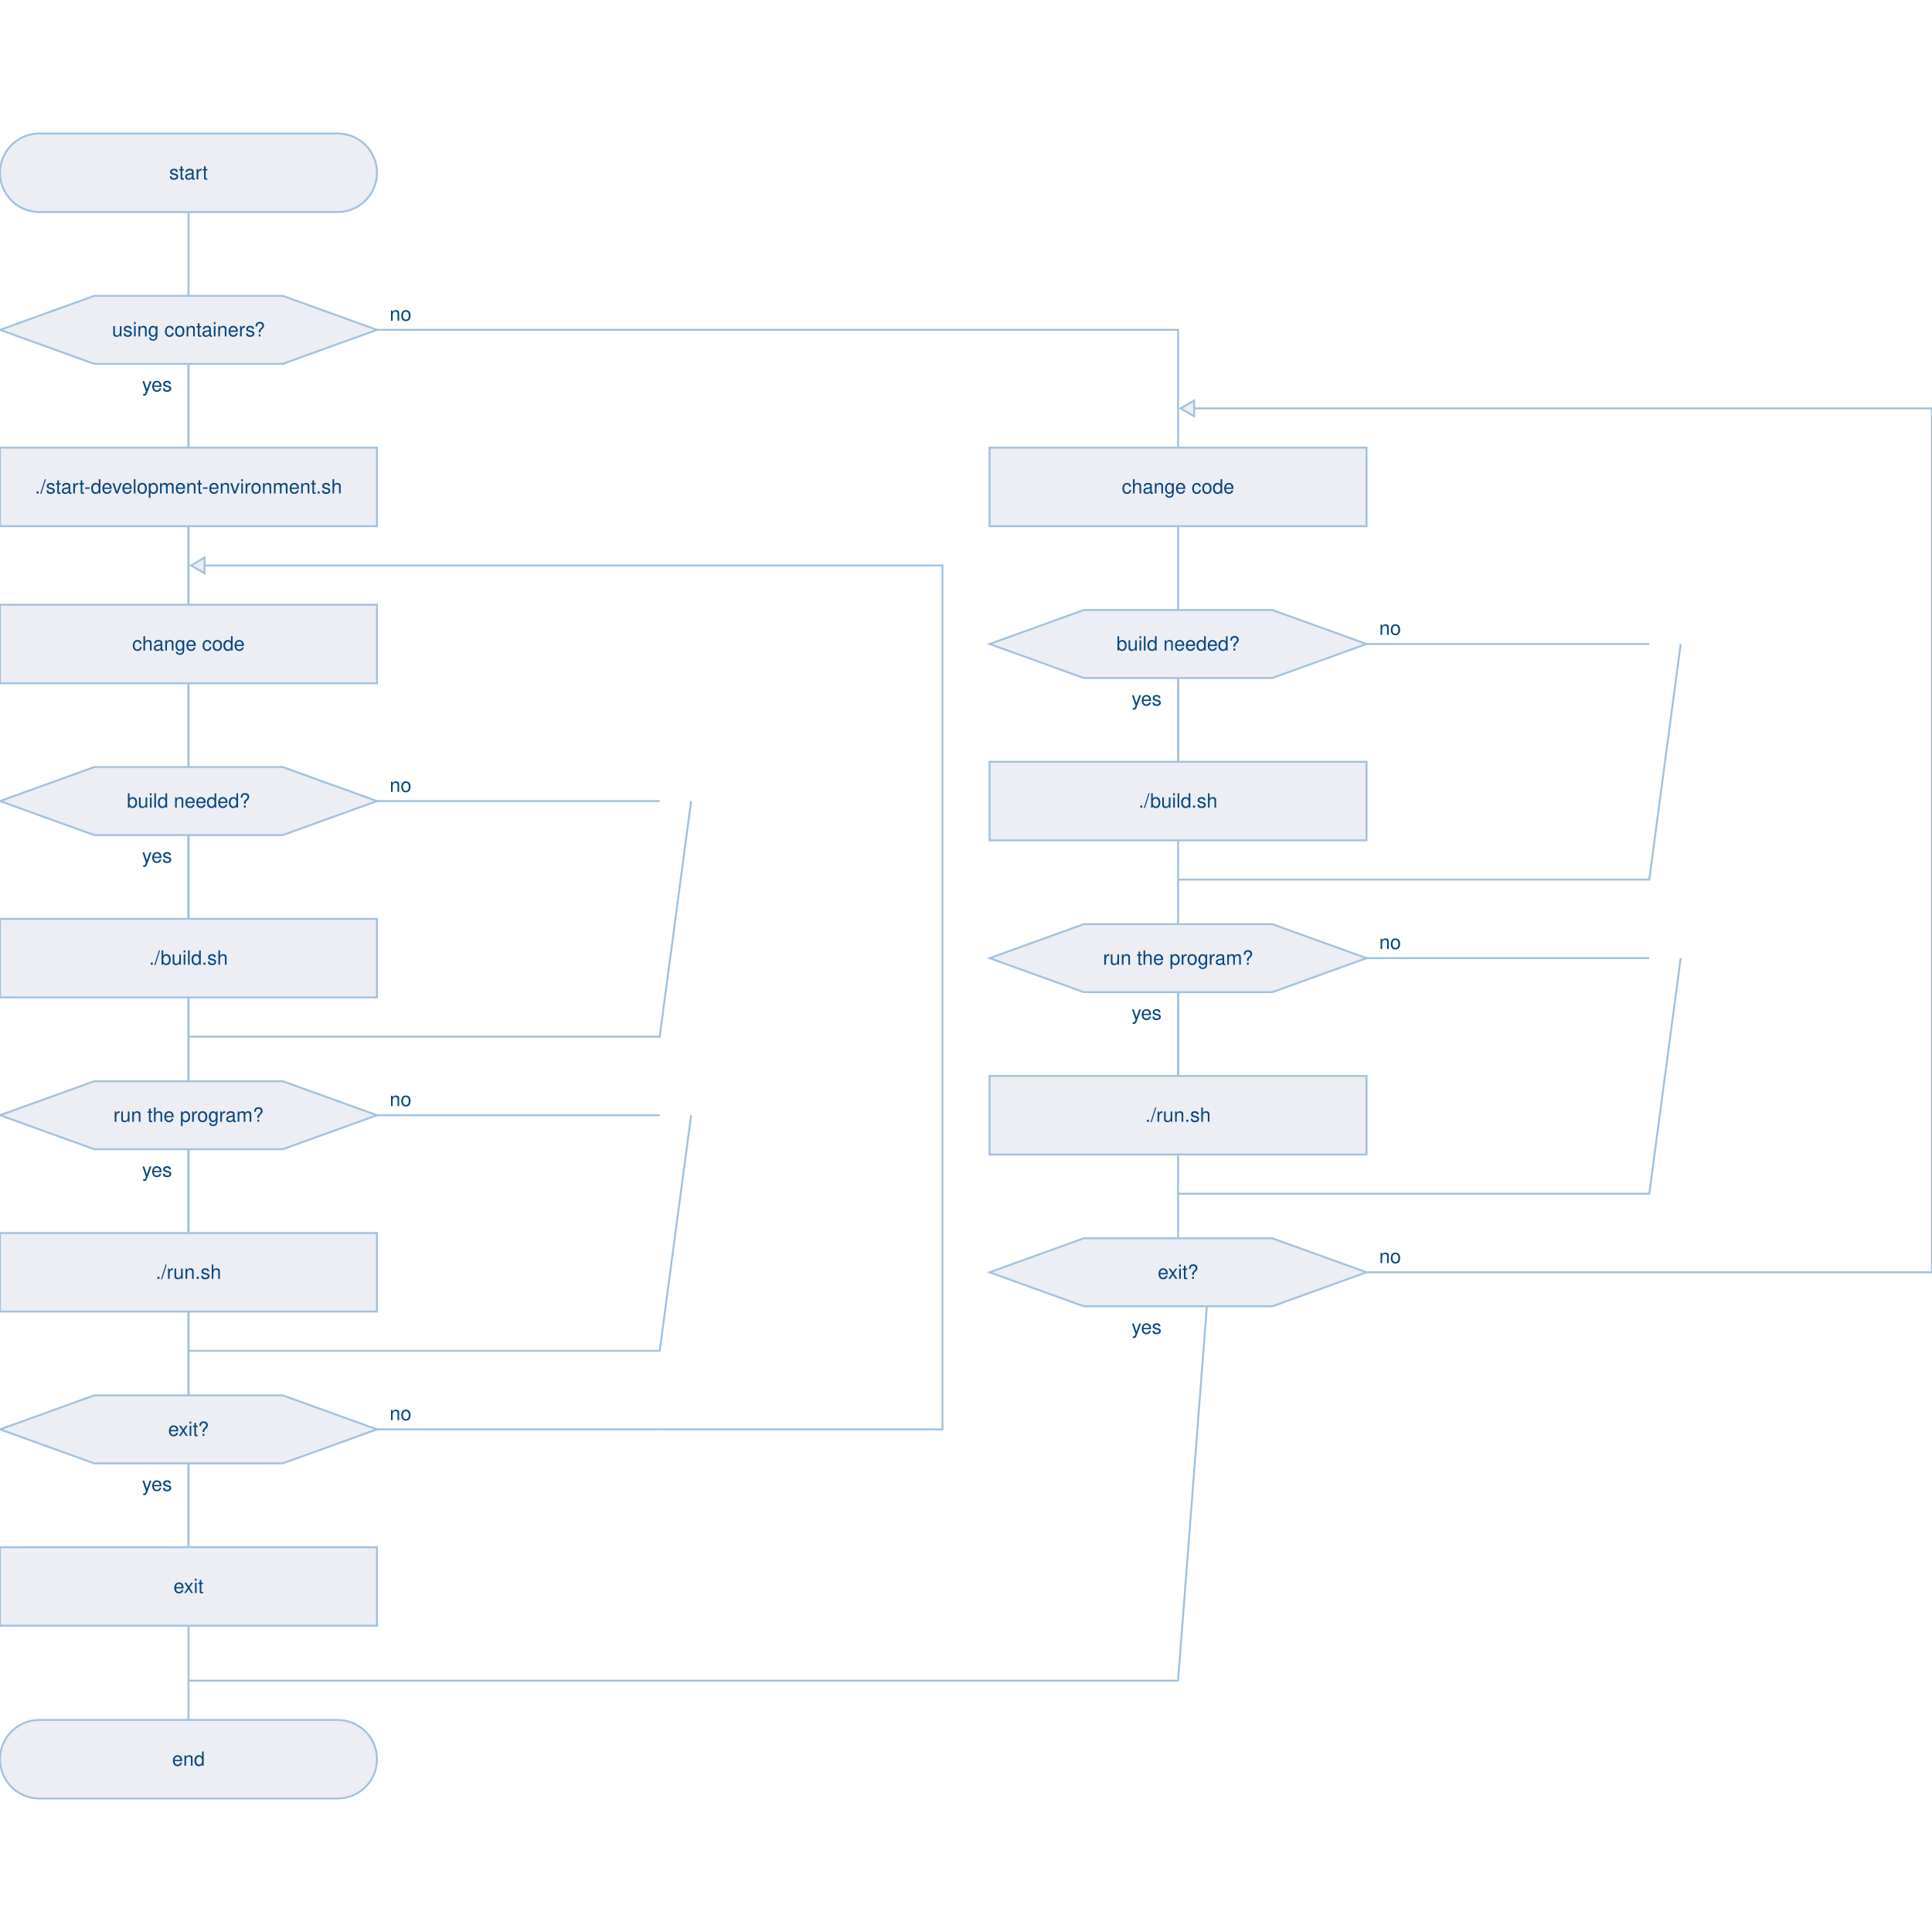
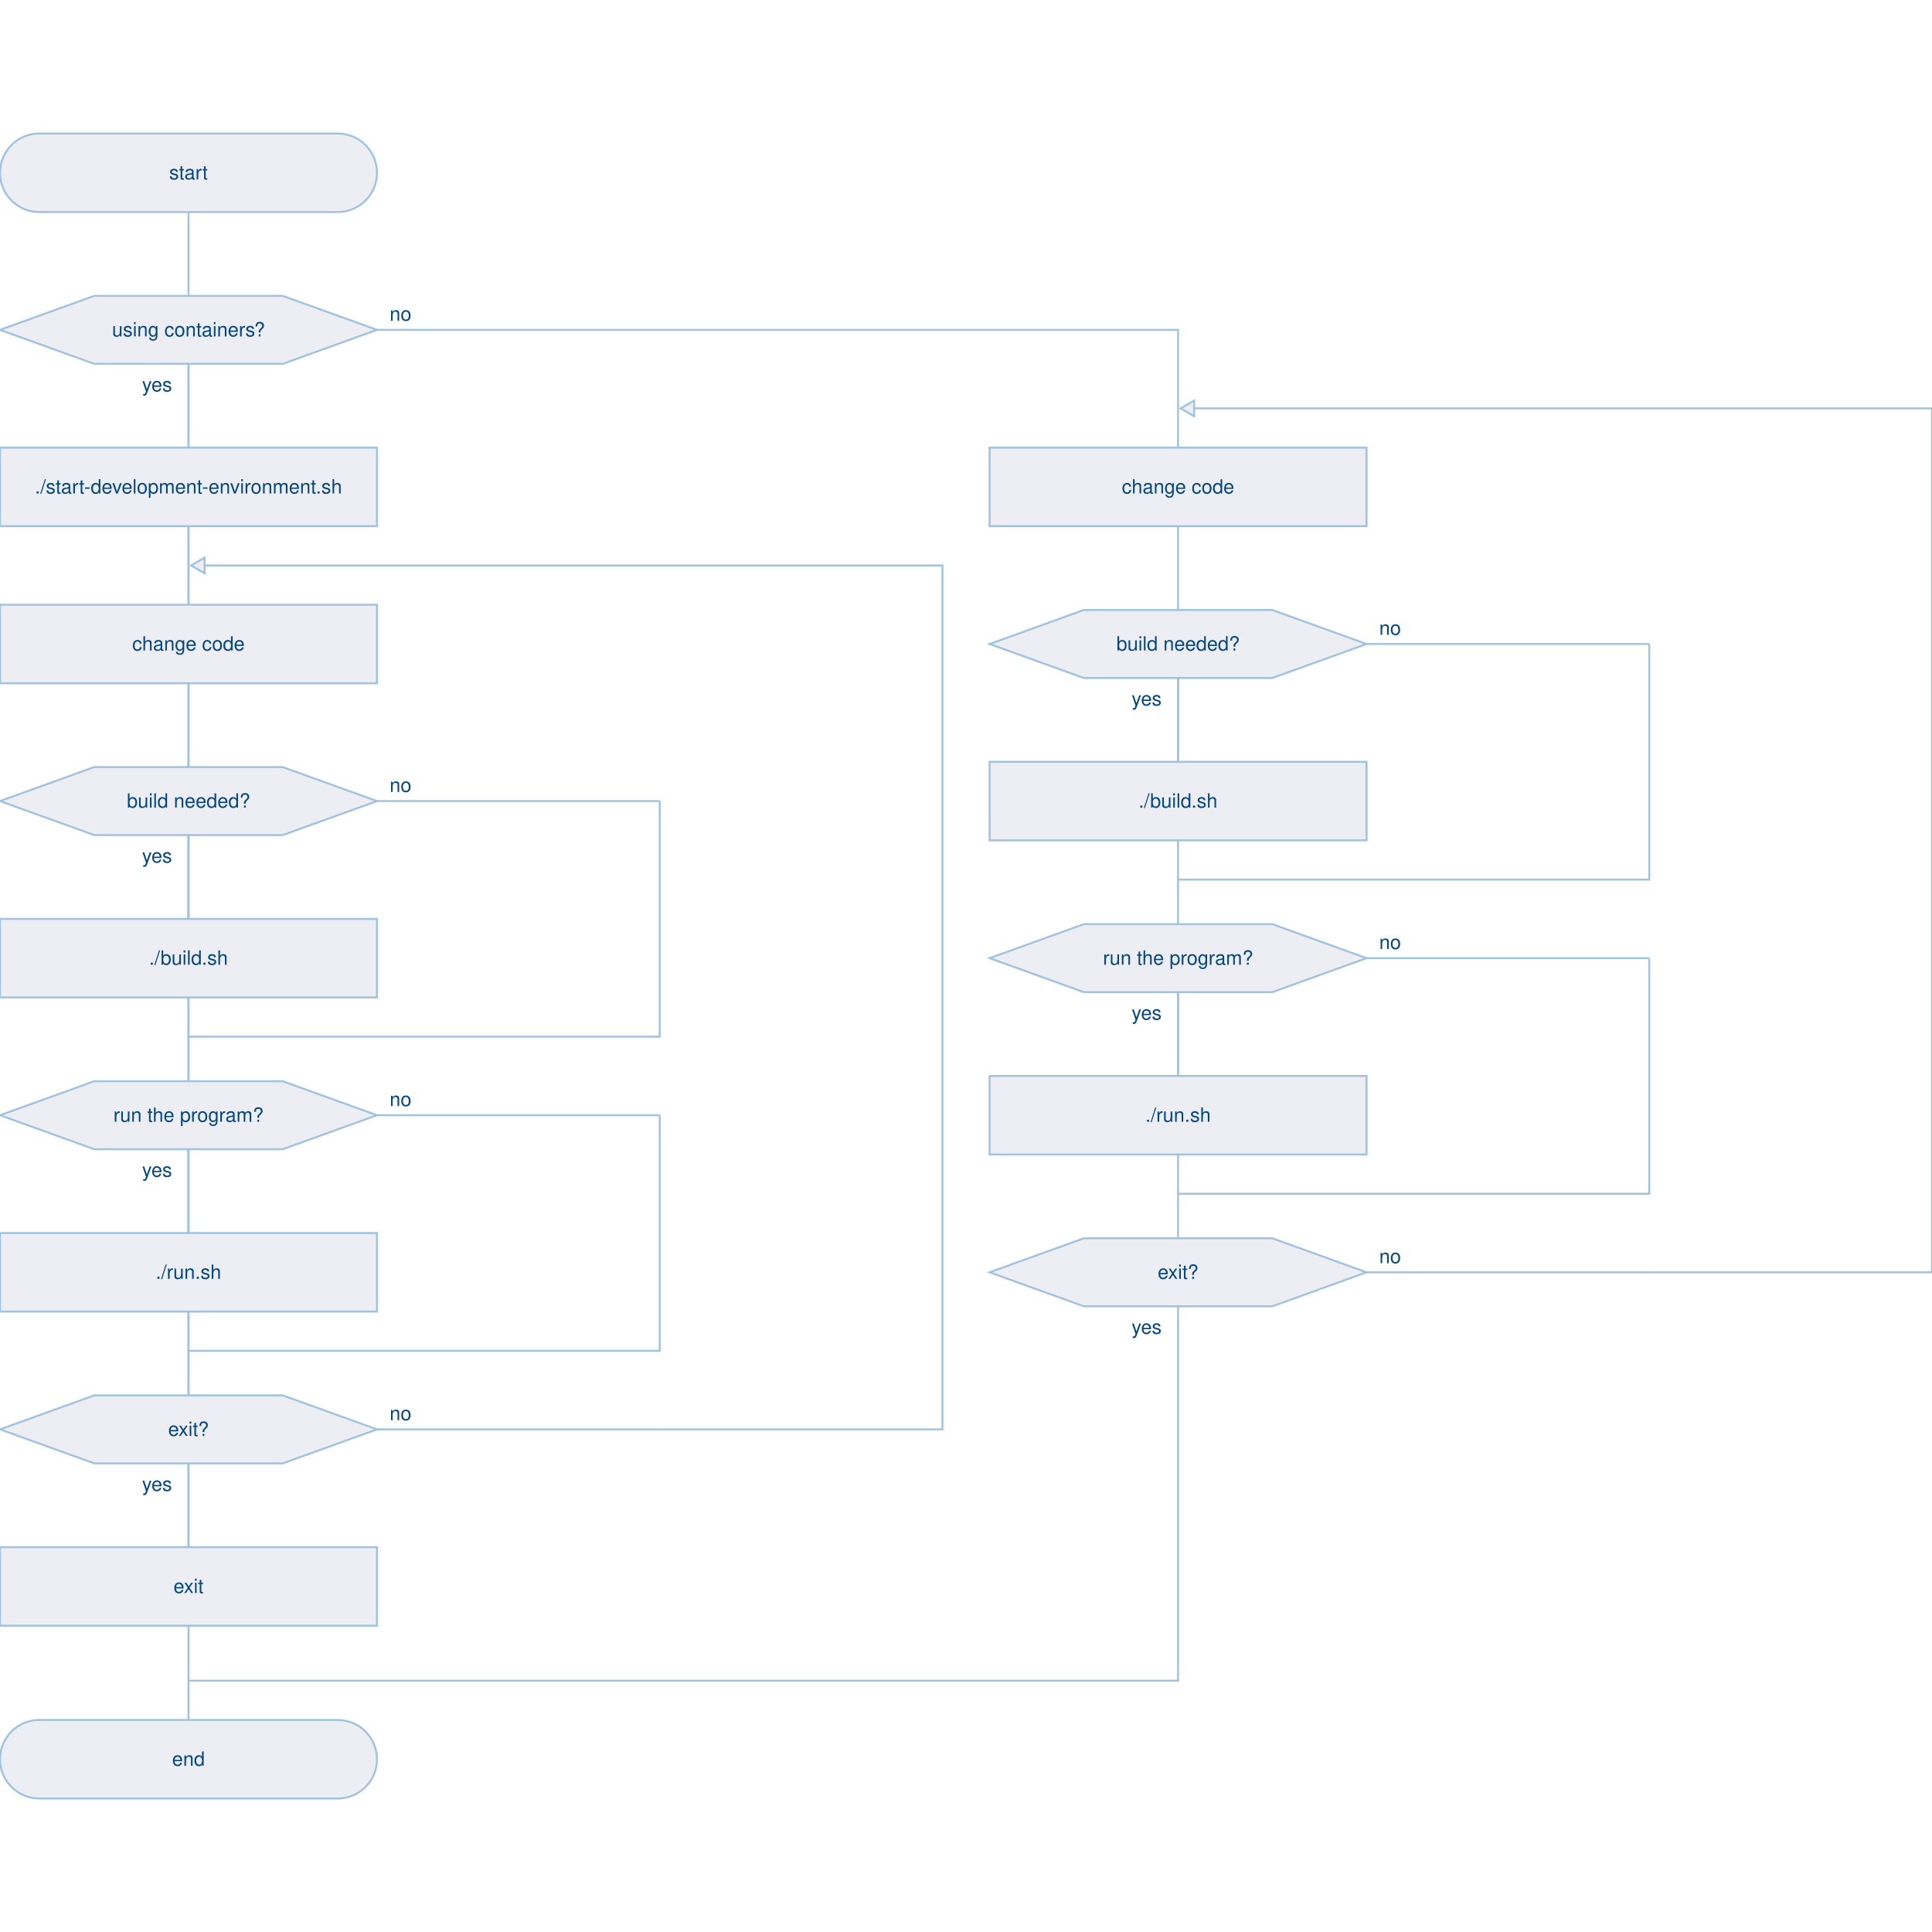
<svg xmlns="http://www.w3.org/2000/svg" font-size="1" viewBox="0.0 0.0 500.0 500.0" stroke="rgb(0,0,0)" width="500" stroke-opacity="1" height="500" version="1.1">
  <defs />
  <g stroke-linejoin="miter" fill-opacity="1.0" fill="rgb(237,237,244)" stroke="rgb(160,194,222)" stroke-linecap="butt" stroke-miterlimit="10.0" stroke-opacity="1.0" stroke-width="0.5">
    <path d="M 52.946,144.309 l -3.52,2.033 l 3.52,2.033 Z" />
  </g>
  <g stroke-linejoin="miter" fill-opacity="0.0" fill="rgb(0,0,0)" stroke="rgb(160,194,222)" stroke-linecap="butt" stroke-miterlimit="10.0" stroke-opacity="1.0" stroke-width="0.5">
    <path d="M 170.732,369.919 h 0 h 73.171 v -223.577 h -191.114 " />
  </g>
  <g stroke-linejoin="miter" fill-opacity="1.0" fill="rgb(237,237,244)" stroke="rgb(160,194,222)" stroke-linecap="butt" stroke-miterlimit="10.0" stroke-opacity="1.0" stroke-width="0.5">
    <path d="M 309.043,103.659 l -3.52,2.033 l 3.52,2.033 Z" />
  </g>
  <g stroke-linejoin="miter" fill-opacity="0.0" fill="rgb(0,0,0)" stroke="rgb(160,194,222)" stroke-linecap="butt" stroke-miterlimit="10.0" stroke-opacity="1.0" stroke-width="0.5">
    <path d="M 426.829,329.268 h 0 h 73.171 v -223.577 h -191.114 " />
  </g>
  <g stroke-linejoin="miter" fill-opacity="0.0" fill="rgb(0,0,0)" stroke="rgb(160,194,222)" stroke-linecap="butt" stroke-miterlimit="10.0" stroke-opacity="1.0" stroke-width="0.5">
    <path d="M 48.781,85.366 v -40.65 " />
  </g>
  <g stroke-linejoin="miter" fill-opacity="0.0" fill="rgb(0,0,0)" stroke="rgb(160,194,222)" stroke-linecap="butt" stroke-miterlimit="10.0" stroke-opacity="1.0" stroke-width="0.5">
    <path d="M 48.781,455.285 v -369.919 " />
  </g>
  <g stroke-linejoin="miter" fill-opacity="1.0" fill="rgb(237,237,244)" stroke="rgb(160,194,222)" stroke-linecap="butt" stroke-miterlimit="10.0" stroke-opacity="1.0" stroke-width="0.5">
    <path d="M 97.561,455.285 h 0 c 0,-5.613 -4.55,-10.163 -10.163 -10.163h -77.236 c -5.613,-0 -10.163,4.55 -10.163 10.163h 0 c -0,5.613 4.55,10.163 10.163 10.163h 77.236 c 5.613,0 10.163,-4.55 10.163 -10.163Z" />
  </g>
  <g stroke-linejoin="miter" fill-opacity="1.0" font-size="5.081px" fill="rgb(6,71,128)" stroke="rgb(0,0,0)" font-weight="300" font-family="helvetica" stroke-linecap="butt" stroke-miterlimit="10.0" stroke-opacity="1.0" stroke-width="1.857">
    <text transform="matrix(1,0,0,1,48.7805,455.2846)" stroke="none" dominant-baseline="middle" text-anchor="middle">end</text>
  </g>
  <g stroke-linejoin="miter" fill-opacity="0.0" fill="rgb(0,0,0)" stroke="rgb(160,194,222)" stroke-linecap="butt" stroke-miterlimit="10.0" stroke-opacity="1.0" stroke-width="0.5">
-     <path d="M 48.781,434.959 h 256.098 l 8.13,-105.691 " />
+     <path d="M 48.781,434.959 h 256.098 v -105.691 " />
  </g>
  <g stroke-linejoin="miter" fill-opacity="0.0" fill="rgb(0,0,0)" stroke="rgb(160,194,222)" stroke-linecap="butt" stroke-miterlimit="10.0" stroke-opacity="1.0" stroke-width="0.5">
    <path d="M 304.878,126.016 v -40.65 h -256.098 " />
  </g>
  <g stroke-linejoin="miter" fill-opacity="0.0" fill="rgb(0,0,0)" stroke="rgb(160,194,222)" stroke-linecap="butt" stroke-miterlimit="10.0" stroke-opacity="1.0" stroke-width="0.5">
    <path d="M 48.781,126.016 v -40.65 " />
  </g>
  <g stroke-linejoin="miter" fill-opacity="0.0" fill="rgb(0,0,0)" stroke="rgb(160,194,222)" stroke-linecap="butt" stroke-miterlimit="10.0" stroke-opacity="1.0" stroke-width="0.5">
    <path d="M 304.878,166.667 v -40.65 " />
  </g>
  <g stroke-linejoin="miter" fill-opacity="0.0" fill="rgb(0,0,0)" stroke="rgb(160,194,222)" stroke-linecap="butt" stroke-miterlimit="10.0" stroke-opacity="1.0" stroke-width="0.5">
    <path d="M 304.878,247.968 v -81.301 " />
  </g>
  <g stroke-linejoin="miter" fill-opacity="0.0" fill="rgb(0,0,0)" stroke="rgb(160,194,222)" stroke-linecap="butt" stroke-miterlimit="10.0" stroke-opacity="1.0" stroke-width="0.5">
    <path d="M 304.878,329.268 v -81.301 " />
  </g>
  <g stroke-linejoin="miter" fill-opacity="0.0" fill="rgb(0,0,0)" stroke="rgb(160,194,222)" stroke-linecap="butt" stroke-miterlimit="10.0" stroke-opacity="1.0" stroke-width="0.5">
    <path d="M 426.829,329.268 h -121.951 " />
  </g>
  <g stroke-linejoin="miter" fill-opacity="1.0" font-size="5.081px" fill="rgb(6,71,128)" stroke="rgb(0,0,0)" font-weight="300" font-family="helvetica" stroke-linecap="butt" stroke-miterlimit="10.0" stroke-opacity="1.0" stroke-width="1.857">
    <text transform="matrix(1,0,0,1,359.7561,325.2033)" stroke="none" dominant-baseline="middle" text-anchor="middle">no</text>
  </g>
  <g stroke-linejoin="miter" fill-opacity="1.0" font-size="5.081px" fill="rgb(6,71,128)" stroke="rgb(0,0,0)" font-weight="300" font-family="helvetica" stroke-linecap="butt" stroke-miterlimit="10.0" stroke-opacity="1.0" stroke-width="1.857">
    <text transform="matrix(1,0,0,1,296.748,343.4959)" stroke="none" dominant-baseline="middle" text-anchor="middle">yes</text>
  </g>
  <g stroke-linejoin="miter" fill-opacity="1.0" fill="rgb(237,237,244)" stroke="rgb(160,194,222)" stroke-linecap="butt" stroke-miterlimit="10.0" stroke-opacity="1.0" stroke-width="0.5">
    <path d="M 329.268,338.069 l 24.39,-8.801 l -24.39,-8.801 l -48.781,-0 l -24.39,8.801 l 24.39,8.801 Z" />
  </g>
  <g stroke-linejoin="miter" fill-opacity="1.0" font-size="5.081px" fill="rgb(6,71,128)" stroke="rgb(0,0,0)" font-weight="300" font-family="helvetica" stroke-linecap="butt" stroke-miterlimit="10.0" stroke-opacity="1.0" stroke-width="1.857">
    <text transform="matrix(1,0,0,1,304.878,329.2683)" stroke="none" dominant-baseline="middle" text-anchor="middle">exit?</text>
  </g>
  <g stroke-linejoin="miter" fill-opacity="0.0" fill="rgb(0,0,0)" stroke="rgb(160,194,222)" stroke-linecap="butt" stroke-miterlimit="10.0" stroke-opacity="1.0" stroke-width="0.5">
-     <path d="M 304.878,308.943 h 121.951 l 8.13,-60.976 " />
+     <path d="M 304.878,308.943 h 121.951 v -60.976 " />
  </g>
  <g stroke-linejoin="miter" fill-opacity="0.0" fill="rgb(0,0,0)" stroke="rgb(160,194,222)" stroke-linecap="butt" stroke-miterlimit="10.0" stroke-opacity="1.0" stroke-width="0.5">
    <path d="M 426.829,247.968 h -121.951 " />
  </g>
  <g stroke-linejoin="miter" fill-opacity="0.0" fill="rgb(0,0,0)" stroke="rgb(160,194,222)" stroke-linecap="butt" stroke-miterlimit="10.0" stroke-opacity="1.0" stroke-width="0.5">
    <path d="M 304.878,288.618 v -40.65 " />
  </g>
  <g stroke-linejoin="miter" fill-opacity="1.0" fill="rgb(237,237,244)" stroke="rgb(160,194,222)" stroke-linecap="butt" stroke-miterlimit="10.0" stroke-opacity="1.0" stroke-width="0.5">
    <path d="M 353.659,298.781 l -0,-20.325 h -97.561 l -0,20.325 Z" />
  </g>
  <g stroke-linejoin="miter" fill-opacity="1.0" font-size="5.081px" fill="rgb(6,71,128)" stroke="rgb(0,0,0)" font-weight="300" font-family="helvetica" stroke-linecap="butt" stroke-miterlimit="10.0" stroke-opacity="1.0" stroke-width="1.857">
    <text transform="matrix(1,0,0,1,304.878,288.6179)" stroke="none" dominant-baseline="middle" text-anchor="middle">./run.sh</text>
  </g>
  <g stroke-linejoin="miter" fill-opacity="1.0" font-size="5.081px" fill="rgb(6,71,128)" stroke="rgb(0,0,0)" font-weight="300" font-family="helvetica" stroke-linecap="butt" stroke-miterlimit="10.0" stroke-opacity="1.0" stroke-width="1.857">
    <text transform="matrix(1,0,0,1,359.7561,243.9024)" stroke="none" dominant-baseline="middle" text-anchor="middle">no</text>
  </g>
  <g stroke-linejoin="miter" fill-opacity="1.0" font-size="5.081px" fill="rgb(6,71,128)" stroke="rgb(0,0,0)" font-weight="300" font-family="helvetica" stroke-linecap="butt" stroke-miterlimit="10.0" stroke-opacity="1.0" stroke-width="1.857">
    <text transform="matrix(1,0,0,1,296.748,262.1951)" stroke="none" dominant-baseline="middle" text-anchor="middle">yes</text>
  </g>
  <g stroke-linejoin="miter" fill-opacity="1.0" fill="rgb(237,237,244)" stroke="rgb(160,194,222)" stroke-linecap="butt" stroke-miterlimit="10.0" stroke-opacity="1.0" stroke-width="0.5">
    <path d="M 329.268,256.769 l 24.39,-8.801 l -24.39,-8.801 l -48.781,-0 l -24.39,8.801 l 24.39,8.801 Z" />
  </g>
  <g stroke-linejoin="miter" fill-opacity="1.0" font-size="5.081px" fill="rgb(6,71,128)" stroke="rgb(0,0,0)" font-weight="300" font-family="helvetica" stroke-linecap="butt" stroke-miterlimit="10.0" stroke-opacity="1.0" stroke-width="1.857">
    <text transform="matrix(1,0,0,1,304.878,247.9675)" stroke="none" dominant-baseline="middle" text-anchor="middle">run the program?</text>
  </g>
  <g stroke-linejoin="miter" fill-opacity="0.0" fill="rgb(0,0,0)" stroke="rgb(160,194,222)" stroke-linecap="butt" stroke-miterlimit="10.0" stroke-opacity="1.0" stroke-width="0.5">
-     <path d="M 304.878,227.642 h 121.951 l 8.13,-60.976 " />
+     <path d="M 304.878,227.642 h 121.951 v -60.976 " />
  </g>
  <g stroke-linejoin="miter" fill-opacity="0.0" fill="rgb(0,0,0)" stroke="rgb(160,194,222)" stroke-linecap="butt" stroke-miterlimit="10.0" stroke-opacity="1.0" stroke-width="0.5">
    <path d="M 426.829,166.667 h -121.951 " />
  </g>
  <g stroke-linejoin="miter" fill-opacity="0.0" fill="rgb(0,0,0)" stroke="rgb(160,194,222)" stroke-linecap="butt" stroke-miterlimit="10.0" stroke-opacity="1.0" stroke-width="0.5">
    <path d="M 304.878,207.317 v -40.65 " />
  </g>
  <g stroke-linejoin="miter" fill-opacity="1.0" fill="rgb(237,237,244)" stroke="rgb(160,194,222)" stroke-linecap="butt" stroke-miterlimit="10.0" stroke-opacity="1.0" stroke-width="0.5">
    <path d="M 353.659,217.48 l -0,-20.325 h -97.561 l -0,20.325 Z" />
  </g>
  <g stroke-linejoin="miter" fill-opacity="1.0" font-size="5.081px" fill="rgb(6,71,128)" stroke="rgb(0,0,0)" font-weight="300" font-family="helvetica" stroke-linecap="butt" stroke-miterlimit="10.0" stroke-opacity="1.0" stroke-width="1.857">
    <text transform="matrix(1,0,0,1,304.878,207.3171)" stroke="none" dominant-baseline="middle" text-anchor="middle">./build.sh</text>
  </g>
  <g stroke-linejoin="miter" fill-opacity="1.0" font-size="5.081px" fill="rgb(6,71,128)" stroke="rgb(0,0,0)" font-weight="300" font-family="helvetica" stroke-linecap="butt" stroke-miterlimit="10.0" stroke-opacity="1.0" stroke-width="1.857">
    <text transform="matrix(1,0,0,1,359.7561,162.6016)" stroke="none" dominant-baseline="middle" text-anchor="middle">no</text>
  </g>
  <g stroke-linejoin="miter" fill-opacity="1.0" font-size="5.081px" fill="rgb(6,71,128)" stroke="rgb(0,0,0)" font-weight="300" font-family="helvetica" stroke-linecap="butt" stroke-miterlimit="10.0" stroke-opacity="1.0" stroke-width="1.857">
    <text transform="matrix(1,0,0,1,296.748,180.8943)" stroke="none" dominant-baseline="middle" text-anchor="middle">yes</text>
  </g>
  <g stroke-linejoin="miter" fill-opacity="1.0" fill="rgb(237,237,244)" stroke="rgb(160,194,222)" stroke-linecap="butt" stroke-miterlimit="10.0" stroke-opacity="1.0" stroke-width="0.5">
    <path d="M 329.268,175.468 l 24.39,-8.801 l -24.39,-8.801 l -48.781,-0 l -24.39,8.801 l 24.39,8.801 Z" />
  </g>
  <g stroke-linejoin="miter" fill-opacity="1.0" font-size="5.081px" fill="rgb(6,71,128)" stroke="rgb(0,0,0)" font-weight="300" font-family="helvetica" stroke-linecap="butt" stroke-miterlimit="10.0" stroke-opacity="1.0" stroke-width="1.857">
    <text transform="matrix(1,0,0,1,304.878,166.6667)" stroke="none" dominant-baseline="middle" text-anchor="middle">build needed?</text>
  </g>
  <g stroke-linejoin="miter" fill-opacity="1.0" fill="rgb(237,237,244)" stroke="rgb(160,194,222)" stroke-linecap="butt" stroke-miterlimit="10.0" stroke-opacity="1.0" stroke-width="0.5">
    <path d="M 353.659,136.179 l -0,-20.325 h -97.561 l -0,20.325 Z" />
  </g>
  <g stroke-linejoin="miter" fill-opacity="1.0" font-size="5.081px" fill="rgb(6,71,128)" stroke="rgb(0,0,0)" font-weight="300" font-family="helvetica" stroke-linecap="butt" stroke-miterlimit="10.0" stroke-opacity="1.0" stroke-width="1.857">
    <text transform="matrix(1,0,0,1,304.878,126.0163)" stroke="none" dominant-baseline="middle" text-anchor="middle">change code</text>
  </g>
  <g stroke-linejoin="miter" fill-opacity="0.0" fill="rgb(0,0,0)" stroke="rgb(160,194,222)" stroke-linecap="butt" stroke-miterlimit="10.0" stroke-opacity="1.0" stroke-width="0.5">
    <path d="M 48.781,166.667 v -40.65 " />
  </g>
  <g stroke-linejoin="miter" fill-opacity="0.0" fill="rgb(0,0,0)" stroke="rgb(160,194,222)" stroke-linecap="butt" stroke-miterlimit="10.0" stroke-opacity="1.0" stroke-width="0.5">
    <path d="M 48.781,207.317 v -40.65 " />
  </g>
  <g stroke-linejoin="miter" fill-opacity="0.0" fill="rgb(0,0,0)" stroke="rgb(160,194,222)" stroke-linecap="butt" stroke-miterlimit="10.0" stroke-opacity="1.0" stroke-width="0.5">
    <path d="M 48.781,288.618 v -81.301 " />
  </g>
  <g stroke-linejoin="miter" fill-opacity="0.0" fill="rgb(0,0,0)" stroke="rgb(160,194,222)" stroke-linecap="butt" stroke-miterlimit="10.0" stroke-opacity="1.0" stroke-width="0.5">
    <path d="M 48.781,369.919 v -81.301 " />
  </g>
  <g stroke-linejoin="miter" fill-opacity="0.0" fill="rgb(0,0,0)" stroke="rgb(160,194,222)" stroke-linecap="butt" stroke-miterlimit="10.0" stroke-opacity="1.0" stroke-width="0.5">
    <path d="M 170.732,369.919 h -121.951 " />
  </g>
  <g stroke-linejoin="miter" fill-opacity="0.0" fill="rgb(0,0,0)" stroke="rgb(160,194,222)" stroke-linecap="butt" stroke-miterlimit="10.0" stroke-opacity="1.0" stroke-width="0.5">
    <path d="M 48.781,410.569 v -40.65 " />
  </g>
  <g stroke-linejoin="miter" fill-opacity="1.0" fill="rgb(237,237,244)" stroke="rgb(160,194,222)" stroke-linecap="butt" stroke-miterlimit="10.0" stroke-opacity="1.0" stroke-width="0.5">
    <path d="M 97.561,420.732 l -0,-20.325 h -97.561 l -0,20.325 Z" />
  </g>
  <g stroke-linejoin="miter" fill-opacity="1.0" font-size="5.081px" fill="rgb(6,71,128)" stroke="rgb(0,0,0)" font-weight="300" font-family="helvetica" stroke-linecap="butt" stroke-miterlimit="10.0" stroke-opacity="1.0" stroke-width="1.857">
    <text transform="matrix(1,0,0,1,48.7805,410.5691)" stroke="none" dominant-baseline="middle" text-anchor="middle">exit</text>
  </g>
  <g stroke-linejoin="miter" fill-opacity="1.0" font-size="5.081px" fill="rgb(6,71,128)" stroke="rgb(0,0,0)" font-weight="300" font-family="helvetica" stroke-linecap="butt" stroke-miterlimit="10.0" stroke-opacity="1.0" stroke-width="1.857">
    <text transform="matrix(1,0,0,1,103.6585,365.8537)" stroke="none" dominant-baseline="middle" text-anchor="middle">no</text>
  </g>
  <g stroke-linejoin="miter" fill-opacity="1.0" font-size="5.081px" fill="rgb(6,71,128)" stroke="rgb(0,0,0)" font-weight="300" font-family="helvetica" stroke-linecap="butt" stroke-miterlimit="10.0" stroke-opacity="1.0" stroke-width="1.857">
    <text transform="matrix(1,0,0,1,40.6504,384.1463)" stroke="none" dominant-baseline="middle" text-anchor="middle">yes</text>
  </g>
  <g stroke-linejoin="miter" fill-opacity="1.0" fill="rgb(237,237,244)" stroke="rgb(160,194,222)" stroke-linecap="butt" stroke-miterlimit="10.0" stroke-opacity="1.0" stroke-width="0.5">
    <path d="M 73.171,378.72 l 24.39,-8.801 l -24.39,-8.801 l -48.781,-0 l -24.39,8.801 l 24.39,8.801 Z" />
  </g>
  <g stroke-linejoin="miter" fill-opacity="1.0" font-size="5.081px" fill="rgb(6,71,128)" stroke="rgb(0,0,0)" font-weight="300" font-family="helvetica" stroke-linecap="butt" stroke-miterlimit="10.0" stroke-opacity="1.0" stroke-width="1.857">
    <text transform="matrix(1,0,0,1,48.7805,369.9187)" stroke="none" dominant-baseline="middle" text-anchor="middle">exit?</text>
  </g>
  <g stroke-linejoin="miter" fill-opacity="0.0" fill="rgb(0,0,0)" stroke="rgb(160,194,222)" stroke-linecap="butt" stroke-miterlimit="10.0" stroke-opacity="1.0" stroke-width="0.5">
-     <path d="M 48.781,349.594 h 121.951 l 8.13,-60.976 " />
+     <path d="M 48.781,349.594 h 121.951 v -60.976 " />
  </g>
  <g stroke-linejoin="miter" fill-opacity="0.0" fill="rgb(0,0,0)" stroke="rgb(160,194,222)" stroke-linecap="butt" stroke-miterlimit="10.0" stroke-opacity="1.0" stroke-width="0.5">
    <path d="M 170.732,288.618 h -121.951 " />
  </g>
  <g stroke-linejoin="miter" fill-opacity="0.0" fill="rgb(0,0,0)" stroke="rgb(160,194,222)" stroke-linecap="butt" stroke-miterlimit="10.0" stroke-opacity="1.0" stroke-width="0.5">
    <path d="M 48.781,329.268 v -40.65 " />
  </g>
  <g stroke-linejoin="miter" fill-opacity="1.0" fill="rgb(237,237,244)" stroke="rgb(160,194,222)" stroke-linecap="butt" stroke-miterlimit="10.0" stroke-opacity="1.0" stroke-width="0.5">
    <path d="M 97.561,339.431 l -0,-20.325 h -97.561 l -0,20.325 Z" />
  </g>
  <g stroke-linejoin="miter" fill-opacity="1.0" font-size="5.081px" fill="rgb(6,71,128)" stroke="rgb(0,0,0)" font-weight="300" font-family="helvetica" stroke-linecap="butt" stroke-miterlimit="10.0" stroke-opacity="1.0" stroke-width="1.857">
    <text transform="matrix(1,0,0,1,48.7805,329.2683)" stroke="none" dominant-baseline="middle" text-anchor="middle">./run.sh</text>
  </g>
  <g stroke-linejoin="miter" fill-opacity="1.0" font-size="5.081px" fill="rgb(6,71,128)" stroke="rgb(0,0,0)" font-weight="300" font-family="helvetica" stroke-linecap="butt" stroke-miterlimit="10.0" stroke-opacity="1.0" stroke-width="1.857">
    <text transform="matrix(1,0,0,1,103.6585,284.5528)" stroke="none" dominant-baseline="middle" text-anchor="middle">no</text>
  </g>
  <g stroke-linejoin="miter" fill-opacity="1.0" font-size="5.081px" fill="rgb(6,71,128)" stroke="rgb(0,0,0)" font-weight="300" font-family="helvetica" stroke-linecap="butt" stroke-miterlimit="10.0" stroke-opacity="1.0" stroke-width="1.857">
    <text transform="matrix(1,0,0,1,40.6504,302.8455)" stroke="none" dominant-baseline="middle" text-anchor="middle">yes</text>
  </g>
  <g stroke-linejoin="miter" fill-opacity="1.0" fill="rgb(237,237,244)" stroke="rgb(160,194,222)" stroke-linecap="butt" stroke-miterlimit="10.0" stroke-opacity="1.0" stroke-width="0.5">
    <path d="M 73.171,297.419 l 24.39,-8.801 l -24.39,-8.801 l -48.781,-0 l -24.39,8.801 l 24.39,8.801 Z" />
  </g>
  <g stroke-linejoin="miter" fill-opacity="1.0" font-size="5.081px" fill="rgb(6,71,128)" stroke="rgb(0,0,0)" font-weight="300" font-family="helvetica" stroke-linecap="butt" stroke-miterlimit="10.0" stroke-opacity="1.0" stroke-width="1.857">
    <text transform="matrix(1,0,0,1,48.7805,288.6179)" stroke="none" dominant-baseline="middle" text-anchor="middle">run the program?</text>
  </g>
  <g stroke-linejoin="miter" fill-opacity="0.0" fill="rgb(0,0,0)" stroke="rgb(160,194,222)" stroke-linecap="butt" stroke-miterlimit="10.0" stroke-opacity="1.0" stroke-width="0.5">
-     <path d="M 48.781,268.293 h 121.951 l 8.13,-60.976 " />
+     <path d="M 48.781,268.293 h 121.951 v -60.976 " />
  </g>
  <g stroke-linejoin="miter" fill-opacity="0.0" fill="rgb(0,0,0)" stroke="rgb(160,194,222)" stroke-linecap="butt" stroke-miterlimit="10.0" stroke-opacity="1.0" stroke-width="0.5">
    <path d="M 170.732,207.317 h -121.951 " />
  </g>
  <g stroke-linejoin="miter" fill-opacity="0.0" fill="rgb(0,0,0)" stroke="rgb(160,194,222)" stroke-linecap="butt" stroke-miterlimit="10.0" stroke-opacity="1.0" stroke-width="0.5">
    <path d="M 48.781,247.968 v -40.65 " />
  </g>
  <g stroke-linejoin="miter" fill-opacity="1.0" fill="rgb(237,237,244)" stroke="rgb(160,194,222)" stroke-linecap="butt" stroke-miterlimit="10.0" stroke-opacity="1.0" stroke-width="0.5">
    <path d="M 97.561,258.13 l -0,-20.325 h -97.561 l -0,20.325 Z" />
  </g>
  <g stroke-linejoin="miter" fill-opacity="1.0" font-size="5.081px" fill="rgb(6,71,128)" stroke="rgb(0,0,0)" font-weight="300" font-family="helvetica" stroke-linecap="butt" stroke-miterlimit="10.0" stroke-opacity="1.0" stroke-width="1.857">
    <text transform="matrix(1,0,0,1,48.7805,247.9675)" stroke="none" dominant-baseline="middle" text-anchor="middle">./build.sh</text>
  </g>
  <g stroke-linejoin="miter" fill-opacity="1.0" font-size="5.081px" fill="rgb(6,71,128)" stroke="rgb(0,0,0)" font-weight="300" font-family="helvetica" stroke-linecap="butt" stroke-miterlimit="10.0" stroke-opacity="1.0" stroke-width="1.857">
    <text transform="matrix(1,0,0,1,103.6585,203.252)" stroke="none" dominant-baseline="middle" text-anchor="middle">no</text>
  </g>
  <g stroke-linejoin="miter" fill-opacity="1.0" font-size="5.081px" fill="rgb(6,71,128)" stroke="rgb(0,0,0)" font-weight="300" font-family="helvetica" stroke-linecap="butt" stroke-miterlimit="10.0" stroke-opacity="1.0" stroke-width="1.857">
    <text transform="matrix(1,0,0,1,40.6504,221.5447)" stroke="none" dominant-baseline="middle" text-anchor="middle">yes</text>
  </g>
  <g stroke-linejoin="miter" fill-opacity="1.0" fill="rgb(237,237,244)" stroke="rgb(160,194,222)" stroke-linecap="butt" stroke-miterlimit="10.0" stroke-opacity="1.0" stroke-width="0.5">
    <path d="M 73.171,216.118 l 24.39,-8.801 l -24.39,-8.801 l -48.781,-0 l -24.39,8.801 l 24.39,8.801 Z" />
  </g>
  <g stroke-linejoin="miter" fill-opacity="1.0" font-size="5.081px" fill="rgb(6,71,128)" stroke="rgb(0,0,0)" font-weight="300" font-family="helvetica" stroke-linecap="butt" stroke-miterlimit="10.0" stroke-opacity="1.0" stroke-width="1.857">
    <text transform="matrix(1,0,0,1,48.7805,207.3171)" stroke="none" dominant-baseline="middle" text-anchor="middle">build needed?</text>
  </g>
  <g stroke-linejoin="miter" fill-opacity="1.0" fill="rgb(237,237,244)" stroke="rgb(160,194,222)" stroke-linecap="butt" stroke-miterlimit="10.0" stroke-opacity="1.0" stroke-width="0.5">
    <path d="M 97.561,176.829 l -0,-20.325 h -97.561 l -0,20.325 Z" />
  </g>
  <g stroke-linejoin="miter" fill-opacity="1.0" font-size="5.081px" fill="rgb(6,71,128)" stroke="rgb(0,0,0)" font-weight="300" font-family="helvetica" stroke-linecap="butt" stroke-miterlimit="10.0" stroke-opacity="1.0" stroke-width="1.857">
    <text transform="matrix(1,0,0,1,48.7805,166.6667)" stroke="none" dominant-baseline="middle" text-anchor="middle">change code</text>
  </g>
  <g stroke-linejoin="miter" fill-opacity="1.0" fill="rgb(237,237,244)" stroke="rgb(160,194,222)" stroke-linecap="butt" stroke-miterlimit="10.0" stroke-opacity="1.0" stroke-width="0.5">
    <path d="M 97.561,136.179 l -0,-20.325 h -97.561 l -0,20.325 Z" />
  </g>
  <g stroke-linejoin="miter" fill-opacity="1.0" font-size="5.081px" fill="rgb(6,71,128)" stroke="rgb(0,0,0)" font-weight="300" font-family="helvetica" stroke-linecap="butt" stroke-miterlimit="10.0" stroke-opacity="1.0" stroke-width="1.857">
    <text transform="matrix(1,0,0,1,48.7805,126.0163)" stroke="none" dominant-baseline="middle" text-anchor="middle">./start-development-environment.sh</text>
  </g>
  <g stroke-linejoin="miter" fill-opacity="1.0" font-size="5.081px" fill="rgb(6,71,128)" stroke="rgb(0,0,0)" font-weight="300" font-family="helvetica" stroke-linecap="butt" stroke-miterlimit="10.0" stroke-opacity="1.0" stroke-width="1.857">
    <text transform="matrix(1,0,0,1,103.6585,81.3008)" stroke="none" dominant-baseline="middle" text-anchor="middle">no</text>
  </g>
  <g stroke-linejoin="miter" fill-opacity="1.0" font-size="5.081px" fill="rgb(6,71,128)" stroke="rgb(0,0,0)" font-weight="300" font-family="helvetica" stroke-linecap="butt" stroke-miterlimit="10.0" stroke-opacity="1.0" stroke-width="1.857">
    <text transform="matrix(1,0,0,1,40.6504,99.5935)" stroke="none" dominant-baseline="middle" text-anchor="middle">yes</text>
  </g>
  <g stroke-linejoin="miter" fill-opacity="1.0" fill="rgb(237,237,244)" stroke="rgb(160,194,222)" stroke-linecap="butt" stroke-miterlimit="10.0" stroke-opacity="1.0" stroke-width="0.5">
    <path d="M 73.171,94.167 l 24.39,-8.801 l -24.39,-8.801 l -48.781,-0 l -24.39,8.801 l 24.39,8.801 Z" />
  </g>
  <g stroke-linejoin="miter" fill-opacity="1.0" font-size="5.081px" fill="rgb(6,71,128)" stroke="rgb(0,0,0)" font-weight="300" font-family="helvetica" stroke-linecap="butt" stroke-miterlimit="10.0" stroke-opacity="1.0" stroke-width="1.857">
    <text transform="matrix(1,0,0,1,48.7805,85.3659)" stroke="none" dominant-baseline="middle" text-anchor="middle">using containers?</text>
  </g>
  <g stroke-linejoin="miter" fill-opacity="1.0" fill="rgb(237,237,244)" stroke="rgb(160,194,222)" stroke-linecap="butt" stroke-miterlimit="10.0" stroke-opacity="1.0" stroke-width="0.5">
    <path d="M 97.561,44.715 h 0 c 0,-5.613 -4.55,-10.163 -10.163 -10.163h -77.236 c -5.613,-0 -10.163,4.55 -10.163 10.163h 0 c -0,5.613 4.55,10.163 10.163 10.163h 77.236 c 5.613,0 10.163,-4.55 10.163 -10.163Z" />
  </g>
  <g stroke-linejoin="miter" fill-opacity="1.0" font-size="5.081px" fill="rgb(6,71,128)" stroke="rgb(0,0,0)" font-weight="300" font-family="helvetica" stroke-linecap="butt" stroke-miterlimit="10.0" stroke-opacity="1.0" stroke-width="1.857">
    <text transform="matrix(1,0,0,1,48.7805,44.7154)" stroke="none" dominant-baseline="middle" text-anchor="middle">start</text>
  </g>
</svg>
